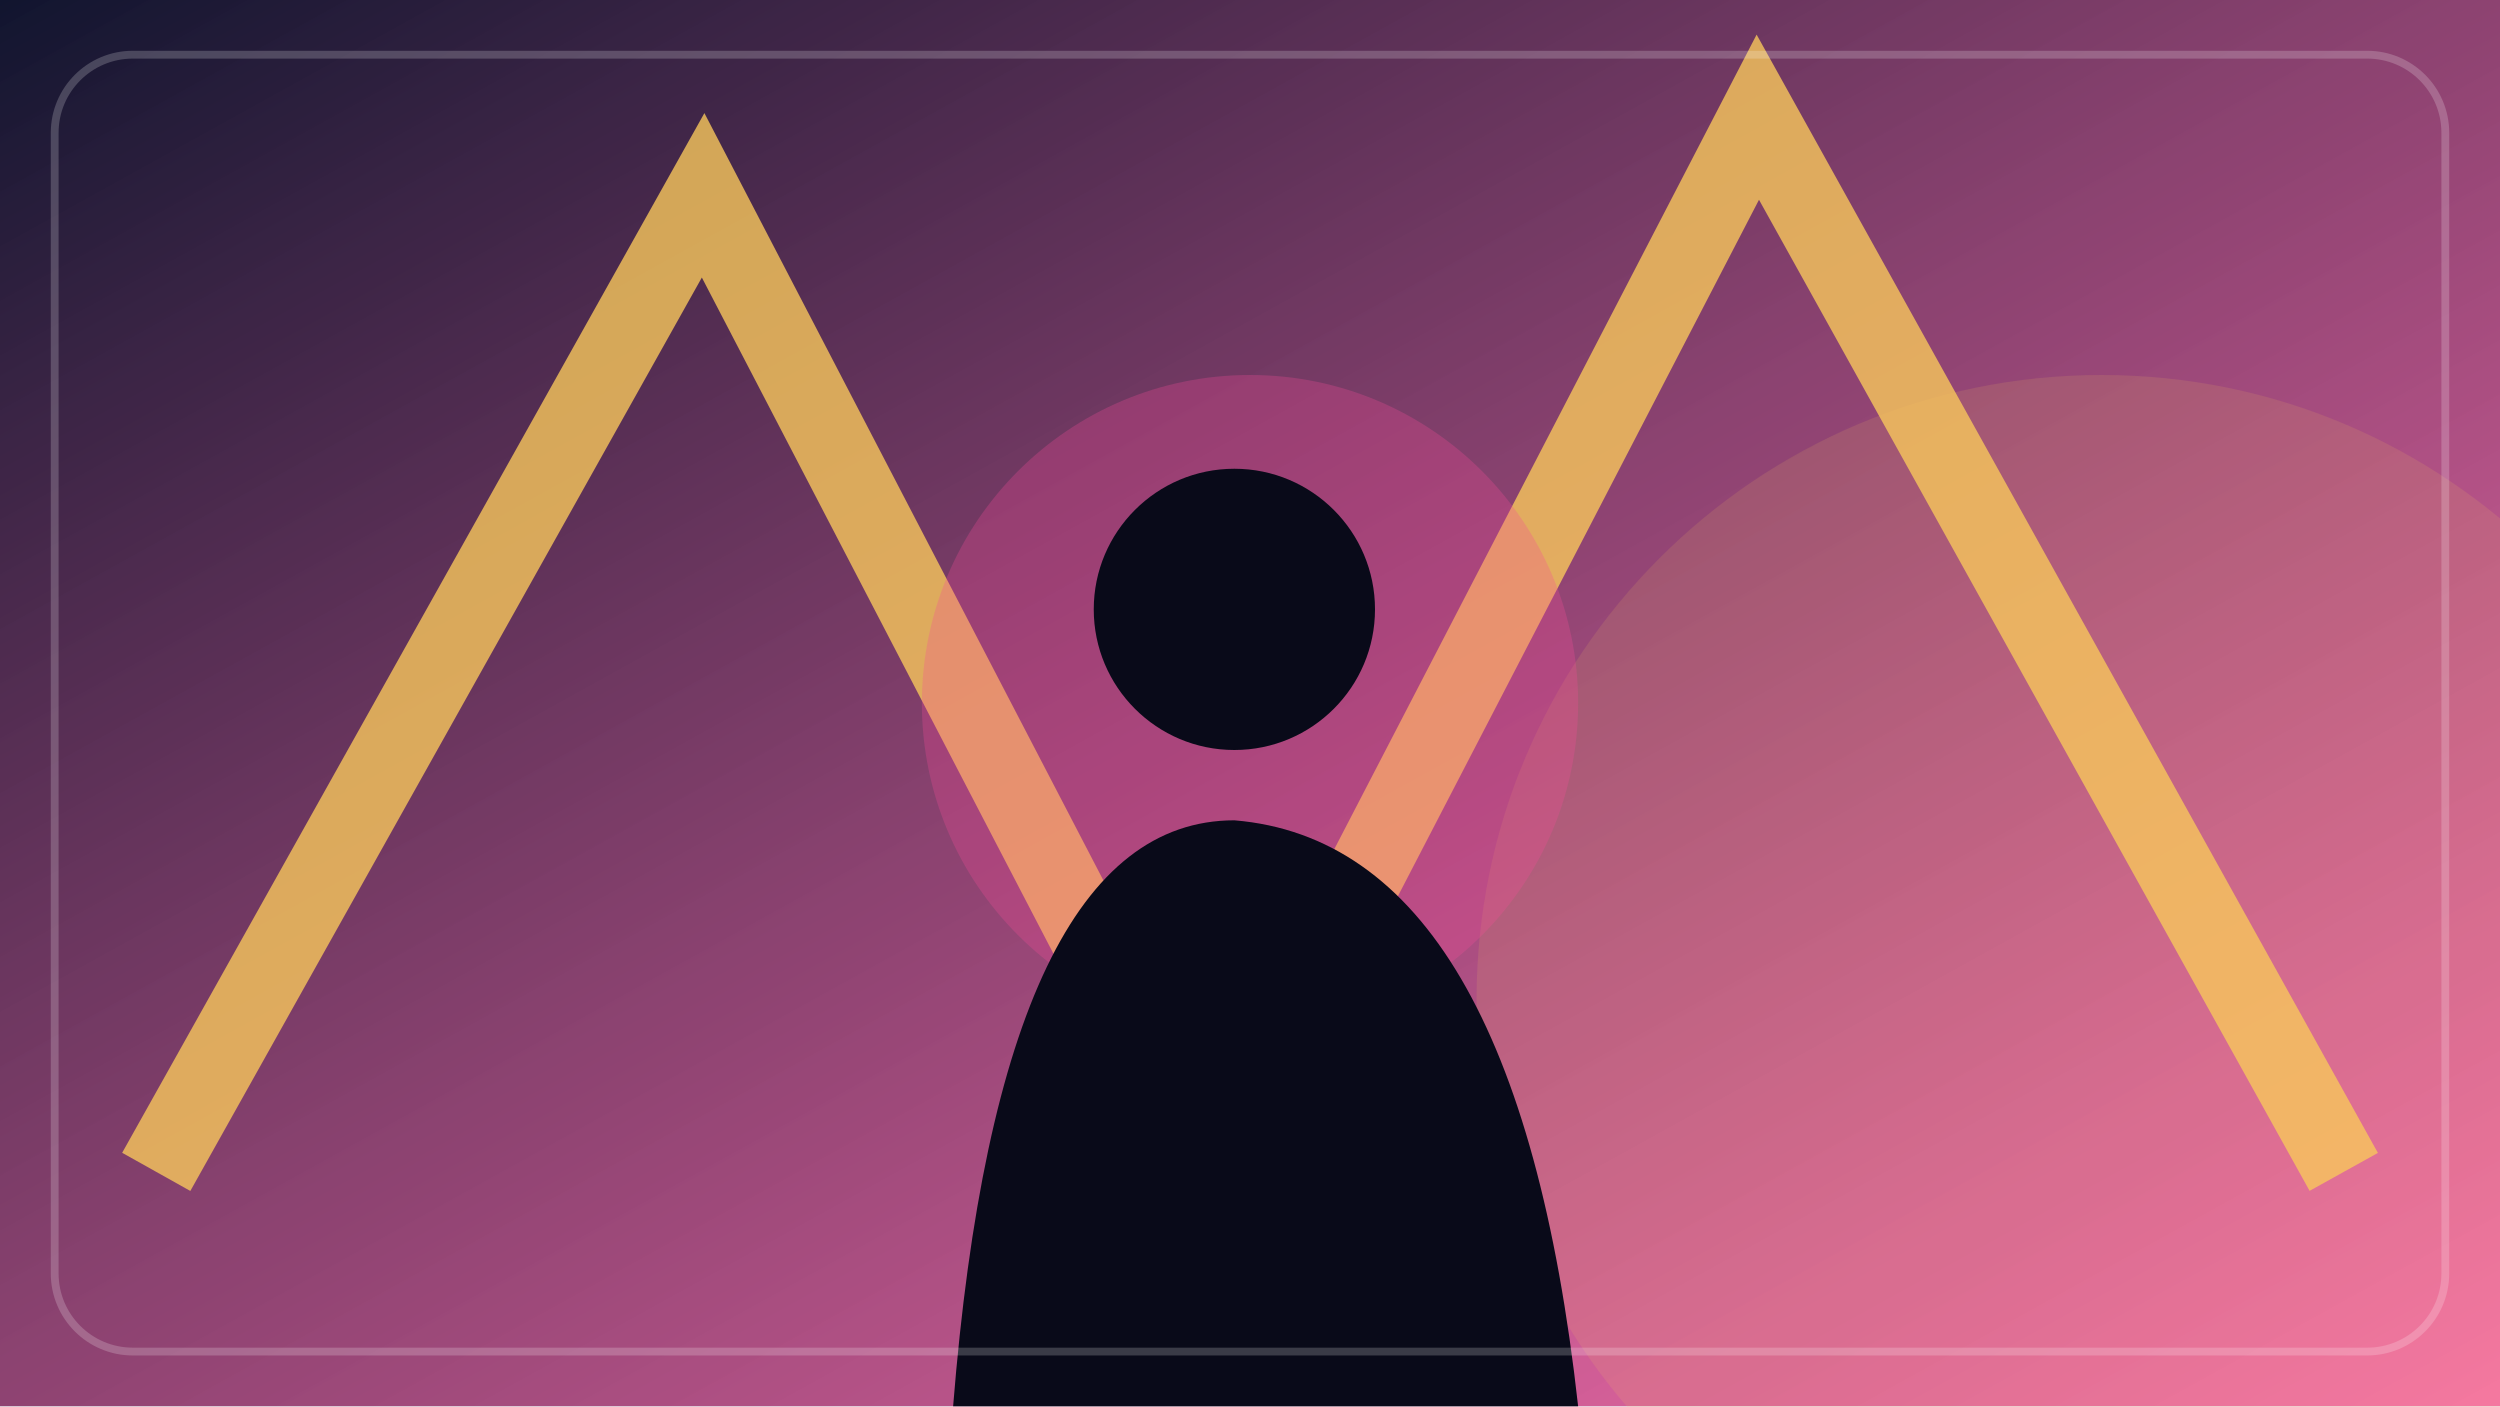
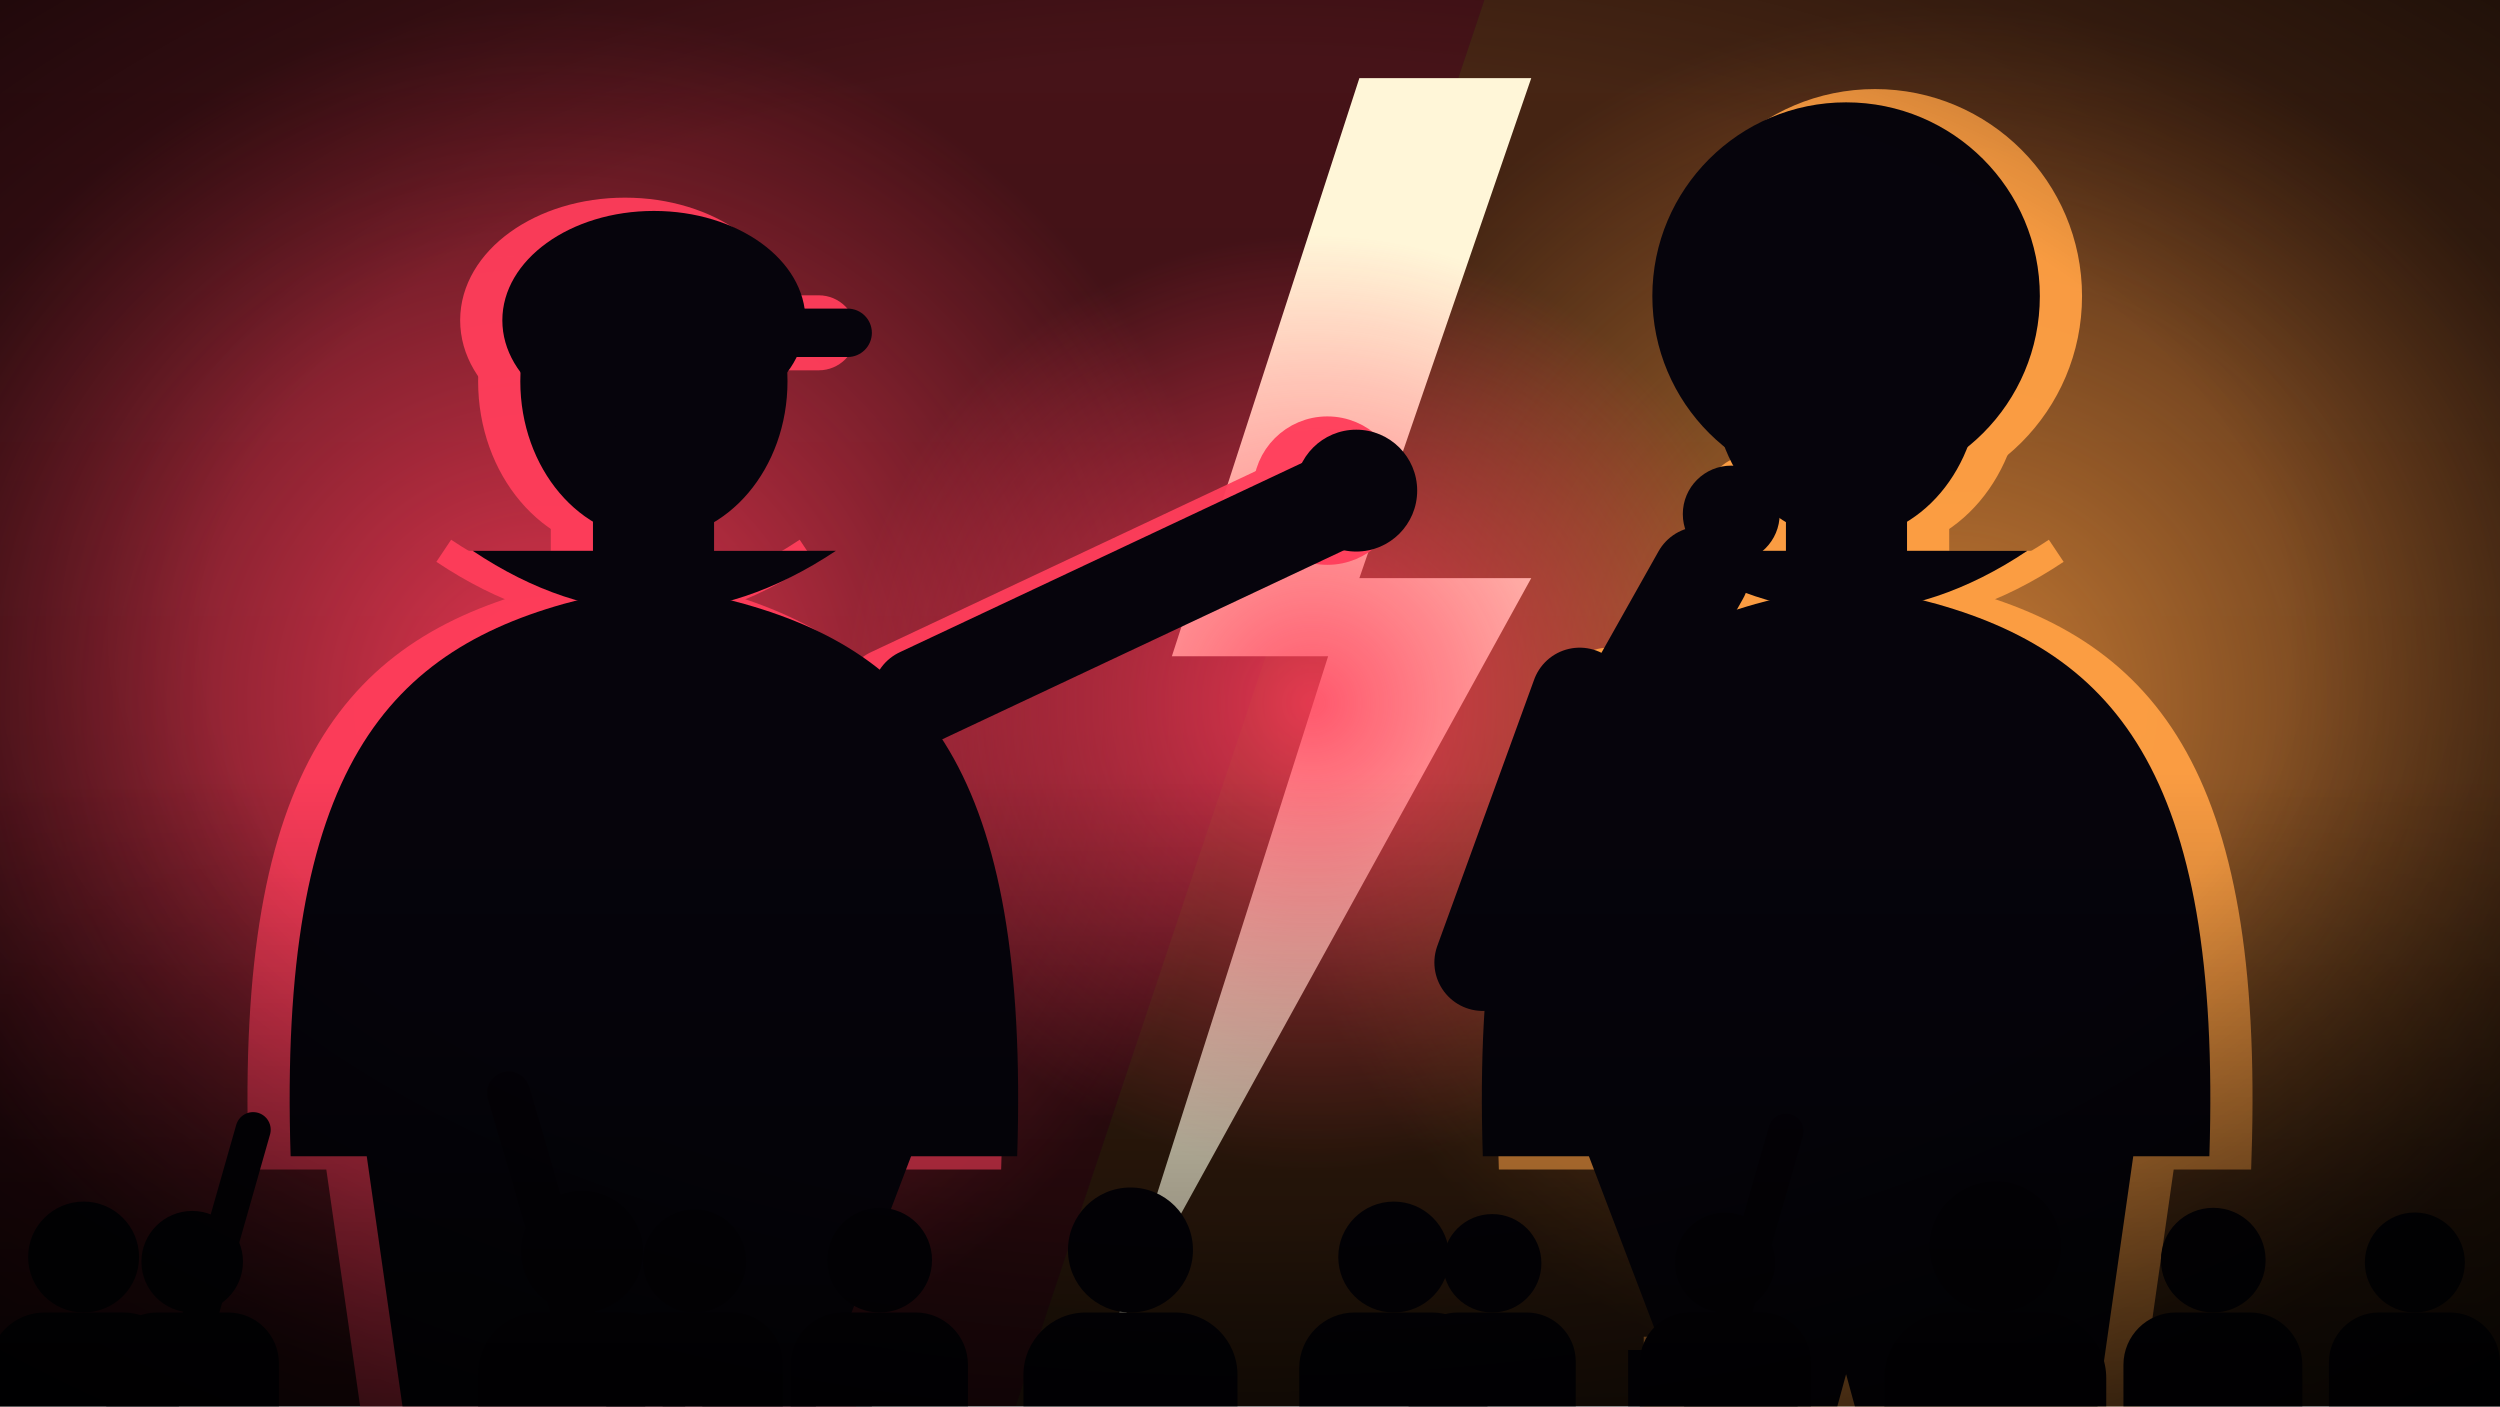
- <svg xmlns="http://www.w3.org/2000/svg" viewBox="0 0 320 180">
+ <svg xmlns="http://www.w3.org/2000/svg" viewBox="0 0 320 180" width="320" height="180" preserveAspectRatio="xMidYMid slice">
  <defs>
-     <linearGradient id="b" x1="0" y1="0" x2="1" y2="1">
-       <stop stop-color="#11152F" />
-       <stop offset="1" stop-color="#F54B98" stop-opacity=".8" />
+     <linearGradient id="bgk25" x1="0" y1="0" x2="0" y2="1">
+       <stop offset="0" stop-color="#1E0A0A" />
+       <stop offset="1" stop-color="#080202" />
+     </linearGradient>
+     <radialGradient id="glk25" cx=".5" cy=".5" r=".5">
+       <stop offset="0" stop-color="#FF3D5A" stop-opacity=".85" />
+       <stop offset="1" stop-color="#FF3D5A" stop-opacity="0" />
+     </radialGradient>
+     <radialGradient id="g2k25" cx=".5" cy=".5" r=".5">
+       <stop offset="0" stop-color="#FF9F43" stop-opacity=".7" />
+       <stop offset="1" stop-color="#FF9F43" stop-opacity="0" />
+     </radialGradient>
+     <linearGradient id="bek25" x1="0" y1="0" x2="0" y2="1">
+       <stop offset="0" stop-color="#FF3D5A" stop-opacity=".55" />
+       <stop offset="1" stop-color="#FF3D5A" stop-opacity="0" />
+     </linearGradient>
+     <radialGradient id="vgk25" cx=".5" cy=".45" r=".75">
+       <stop offset=".55" stop-color="#000" stop-opacity="0" />
+       <stop offset="1" stop-color="#000" stop-opacity=".7" />
+     </radialGradient>
+     <linearGradient id="ftk25" x1="0" y1="0" x2="0" y2="1">
+       <stop offset=".55" stop-color="#000" stop-opacity="0" />
+       <stop offset="1" stop-color="#000" stop-opacity=".55" />
    </linearGradient>
  </defs>
-   <rect width="320" height="180" fill="url(#b)" />
-   <circle cx="269" cy="128" r="80" fill="#F7C75B" opacity=".13" />
-   <path d="M20 150L90 25L155 150L225 15L300 150" fill="none" stroke="#F7C75B" stroke-width="10" opacity=".8" />
-   <circle cx="160" cy="90" r="42" fill="#F54B98" opacity=".28" />
-   <circle cx="158" cy="78" r="18" fill="#090A19" />
-   <path d="M122 180Q128 105 158 105Q194 108 202 180Z" fill="#090A19" />
-   <rect x="7" y="7" width="306" height="166" rx="10" fill="none" stroke="#FFFFFF" stroke-opacity=".2" />
+   <rect width="320" height="180" fill="url(#bgk25)" />
+   <path d="M0 0 L190 0 L130 180 L0 180Z" fill="#FF3D5A" opacity=".18" />
+   <path d="M190 0 L320 0 L320 180 L130 180Z" fill="#FF9F43" opacity=".18" />
+   <circle cx="70.0" cy="90.0" r="90.0" fill="url(#glk25)" />
+   <circle cx="250.0" cy="90.0" r="90.0" fill="url(#g2k25)" />
+   <path d="M174 10 L150 84 L170 84 L142 172 L196 74 L174 74 L196 10Z" fill="#FFF6D8" />
+   <circle cx="168.0" cy="90.0" r="60.0" fill="url(#glk25)" />
+   <g>
+     <g fill="#FF3D5A" stroke="#FF3D5A" stroke-width="3.4" opacity=".95">
+       <ellipse cx="80.0" cy="48.8" rx="17.1" ry="20.2" />
+       <ellipse cx="80.0" cy="41.0" rx="19.4" ry="14.0" />
+       <rect x="76.9" y="39.5" width="31.0" height="6.2" rx="3.1" />
+       <rect x="72.2" y="64.3" width="15.5" height="15.5" />
+       <path d="M33.5 148.0 C31.9 98.4 45.9 82.9 70.7 76.7 L89.3 76.7 L89.3 76.7 L89.3 76.7 C114.1 82.9 128.1 98.4 126.5 148.0 Z" />
+       <path d="M42.8 144.9 L52.1 210.0 L70.7 210.0 L80.0 175.9 L89.3 210.0 L114.1 144.9 Z" />
+       <rect x="86.2" y="172.8" width="21.7" height="37.2" />
+       <path d="M114.1 89.1 L166.8 64.3" fill="none" stroke="#FF3D5A" stroke-width="12.4" stroke-linecap="round" />
+       <circle cx="169.9" cy="62.8" r="7.8" />
+       <path d="M56.8 70.5 q23.2 15.5 46.5 0" />
+     </g>
+     <g fill="#06040C" transform="translate(3.7 0)">
+       <ellipse cx="80.0" cy="48.8" rx="17.1" ry="20.2" />
+       <ellipse cx="80.0" cy="41.0" rx="19.4" ry="14.0" />
+       <rect x="76.9" y="39.5" width="31.0" height="6.2" rx="3.1" />
+       <rect x="72.2" y="64.3" width="15.5" height="15.5" />
+       <path d="M33.5 148.0 C31.9 98.4 45.9 82.9 70.7 76.7 L89.3 76.7 L89.3 76.7 L89.3 76.7 C114.1 82.9 128.1 98.4 126.5 148.0 Z" />
+       <path d="M42.8 144.9 L52.1 210.0 L70.7 210.0 L80.0 175.9 L89.3 210.0 L114.1 144.9 Z" />
+       <rect x="86.2" y="172.8" width="21.7" height="37.2" />
+       <path d="M114.1 89.1 L166.8 64.3" fill="none" stroke="#06040C" stroke-width="12.4" stroke-linecap="round" />
+       <circle cx="169.9" cy="62.8" r="7.8" />
+       <path d="M56.8 70.5 q23.2 15.5 46.5 0" />
+     </g>
+   </g>
+   <g transform="translate(480.0 0) scale(-1 1)">
+     <g fill="#FF9F43" stroke="#FF9F43" stroke-width="3.4" opacity=".95">
+       <ellipse cx="240.0" cy="48.8" rx="17.1" ry="20.2" />
+       <circle cx="240.0" cy="37.9" r="24.8" />
+       <rect x="232.2" y="64.3" width="15.5" height="15.5" />
+       <path d="M193.5 148.0 C191.9 98.4 205.9 82.9 230.7 76.7 L249.3 76.7 L249.3 76.7 L249.3 76.7 C274.1 82.9 288.1 98.4 286.5 148.0 Z" />
+       <path d="M202.8 144.9 L212.1 210.0 L230.7 210.0 L240.0 175.9 L249.3 210.0 L274.1 144.9 Z" />
+       <rect x="246.2" y="172.8" width="21.7" height="37.2" />
+       <path d="M274.1 89.1 L286.5 123.2 L258.6 73.6" fill="none" stroke="#FF9F43" stroke-width="12.4" stroke-linecap="round" stroke-linejoin="round" />
+       <path d="M258.6 73.6 L264.8 89.1" stroke="#FF9F43" stroke-width="5.0" stroke-linecap="round" />
+       <circle cx="254.7" cy="65.8" r="6.2" />
+       <path d="M216.8 70.5 q23.2 15.5 46.5 0" />
+     </g>
+     <g fill="#06040C" transform="translate(3.7 0)">
+       <ellipse cx="240.0" cy="48.8" rx="17.1" ry="20.2" />
+       <circle cx="240.0" cy="37.9" r="24.8" />
+       <rect x="232.2" y="64.3" width="15.5" height="15.5" />
+       <path d="M193.5 148.0 C191.9 98.4 205.9 82.9 230.7 76.7 L249.3 76.7 L249.3 76.7 L249.3 76.7 C274.1 82.9 288.1 98.4 286.5 148.0 Z" />
+       <path d="M202.8 144.9 L212.1 210.0 L230.7 210.0 L240.0 175.9 L249.3 210.0 L274.1 144.9 Z" />
+       <rect x="246.2" y="172.8" width="21.7" height="37.2" />
+       <path d="M274.1 89.1 L286.5 123.2 L258.6 73.6" fill="none" stroke="#06040C" stroke-width="12.4" stroke-linecap="round" stroke-linejoin="round" />
+       <path d="M258.6 73.6 L264.8 89.1" stroke="#06040C" stroke-width="5.0" stroke-linecap="round" />
+       <circle cx="254.7" cy="65.8" r="6.2" />
+       <path d="M216.8 70.5 q23.2 15.5 46.5 0" />
+     </g>
+   </g>
+   <g fill="#040208">
+     <circle cx="10.7" cy="160.9" r="7.1" />
+     <rect x="-1.4" y="168.0" width="24.3" height="60.0" rx="7.1" />
+     <circle cx="24.6" cy="161.5" r="6.5" />
+     <rect x="13.6" y="168.0" width="22.1" height="60.0" rx="6.5" />
+     <path d="M24.6 172.0 L32.4 144.6" stroke="#040208" stroke-width="4.5" stroke-linecap="round" />
+     <circle cx="74.5" cy="160.2" r="7.8" />
+     <rect x="61.2" y="168.0" width="26.5" height="60.0" rx="7.8" />
+     <path d="M74.5 172.0 L65.1 139.9" stroke="#040208" stroke-width="5.5" stroke-linecap="round" />
+     <circle cx="88.9" cy="161.4" r="6.6" />
+     <rect x="77.6" y="168.0" width="22.6" height="60.0" rx="6.6" />
+     <circle cx="112.6" cy="161.3" r="6.7" />
+     <rect x="101.2" y="168.0" width="22.7" height="60.0" rx="6.7" />
+     <circle cx="144.7" cy="160.0" r="8.0" />
+     <rect x="131.0" y="168.0" width="27.4" height="60.0" rx="8.0" />
+     <circle cx="178.4" cy="160.9" r="7.1" />
+     <rect x="166.3" y="168.0" width="24.1" height="60.0" rx="7.1" />
+     <circle cx="191.0" cy="161.7" r="6.3" />
+     <rect x="180.3" y="168.0" width="21.4" height="60.0" rx="6.3" />
+     <circle cx="220.8" cy="161.6" r="6.4" />
+     <rect x="209.9" y="168.0" width="21.9" height="60.0" rx="6.4" />
+     <path d="M220.8 172.0 L228.6 144.8" stroke="#040208" stroke-width="4.5" stroke-linecap="round" />
+     <circle cx="255.4" cy="159.6" r="8.4" />
+     <rect x="241.2" y="168.0" width="28.4" height="60.0" rx="8.4" />
+     <circle cx="283.3" cy="161.3" r="6.7" />
+     <rect x="271.8" y="168.0" width="22.9" height="60.0" rx="6.7" />
+     <circle cx="309.1" cy="161.6" r="6.4" />
+     <rect x="298.1" y="168.0" width="21.9" height="60.0" rx="6.4" />
+   </g>
+   <rect width="320" height="180" fill="url(#vgk25)" />
+   <rect width="320" height="180" fill="url(#ftk25)" />
</svg>
